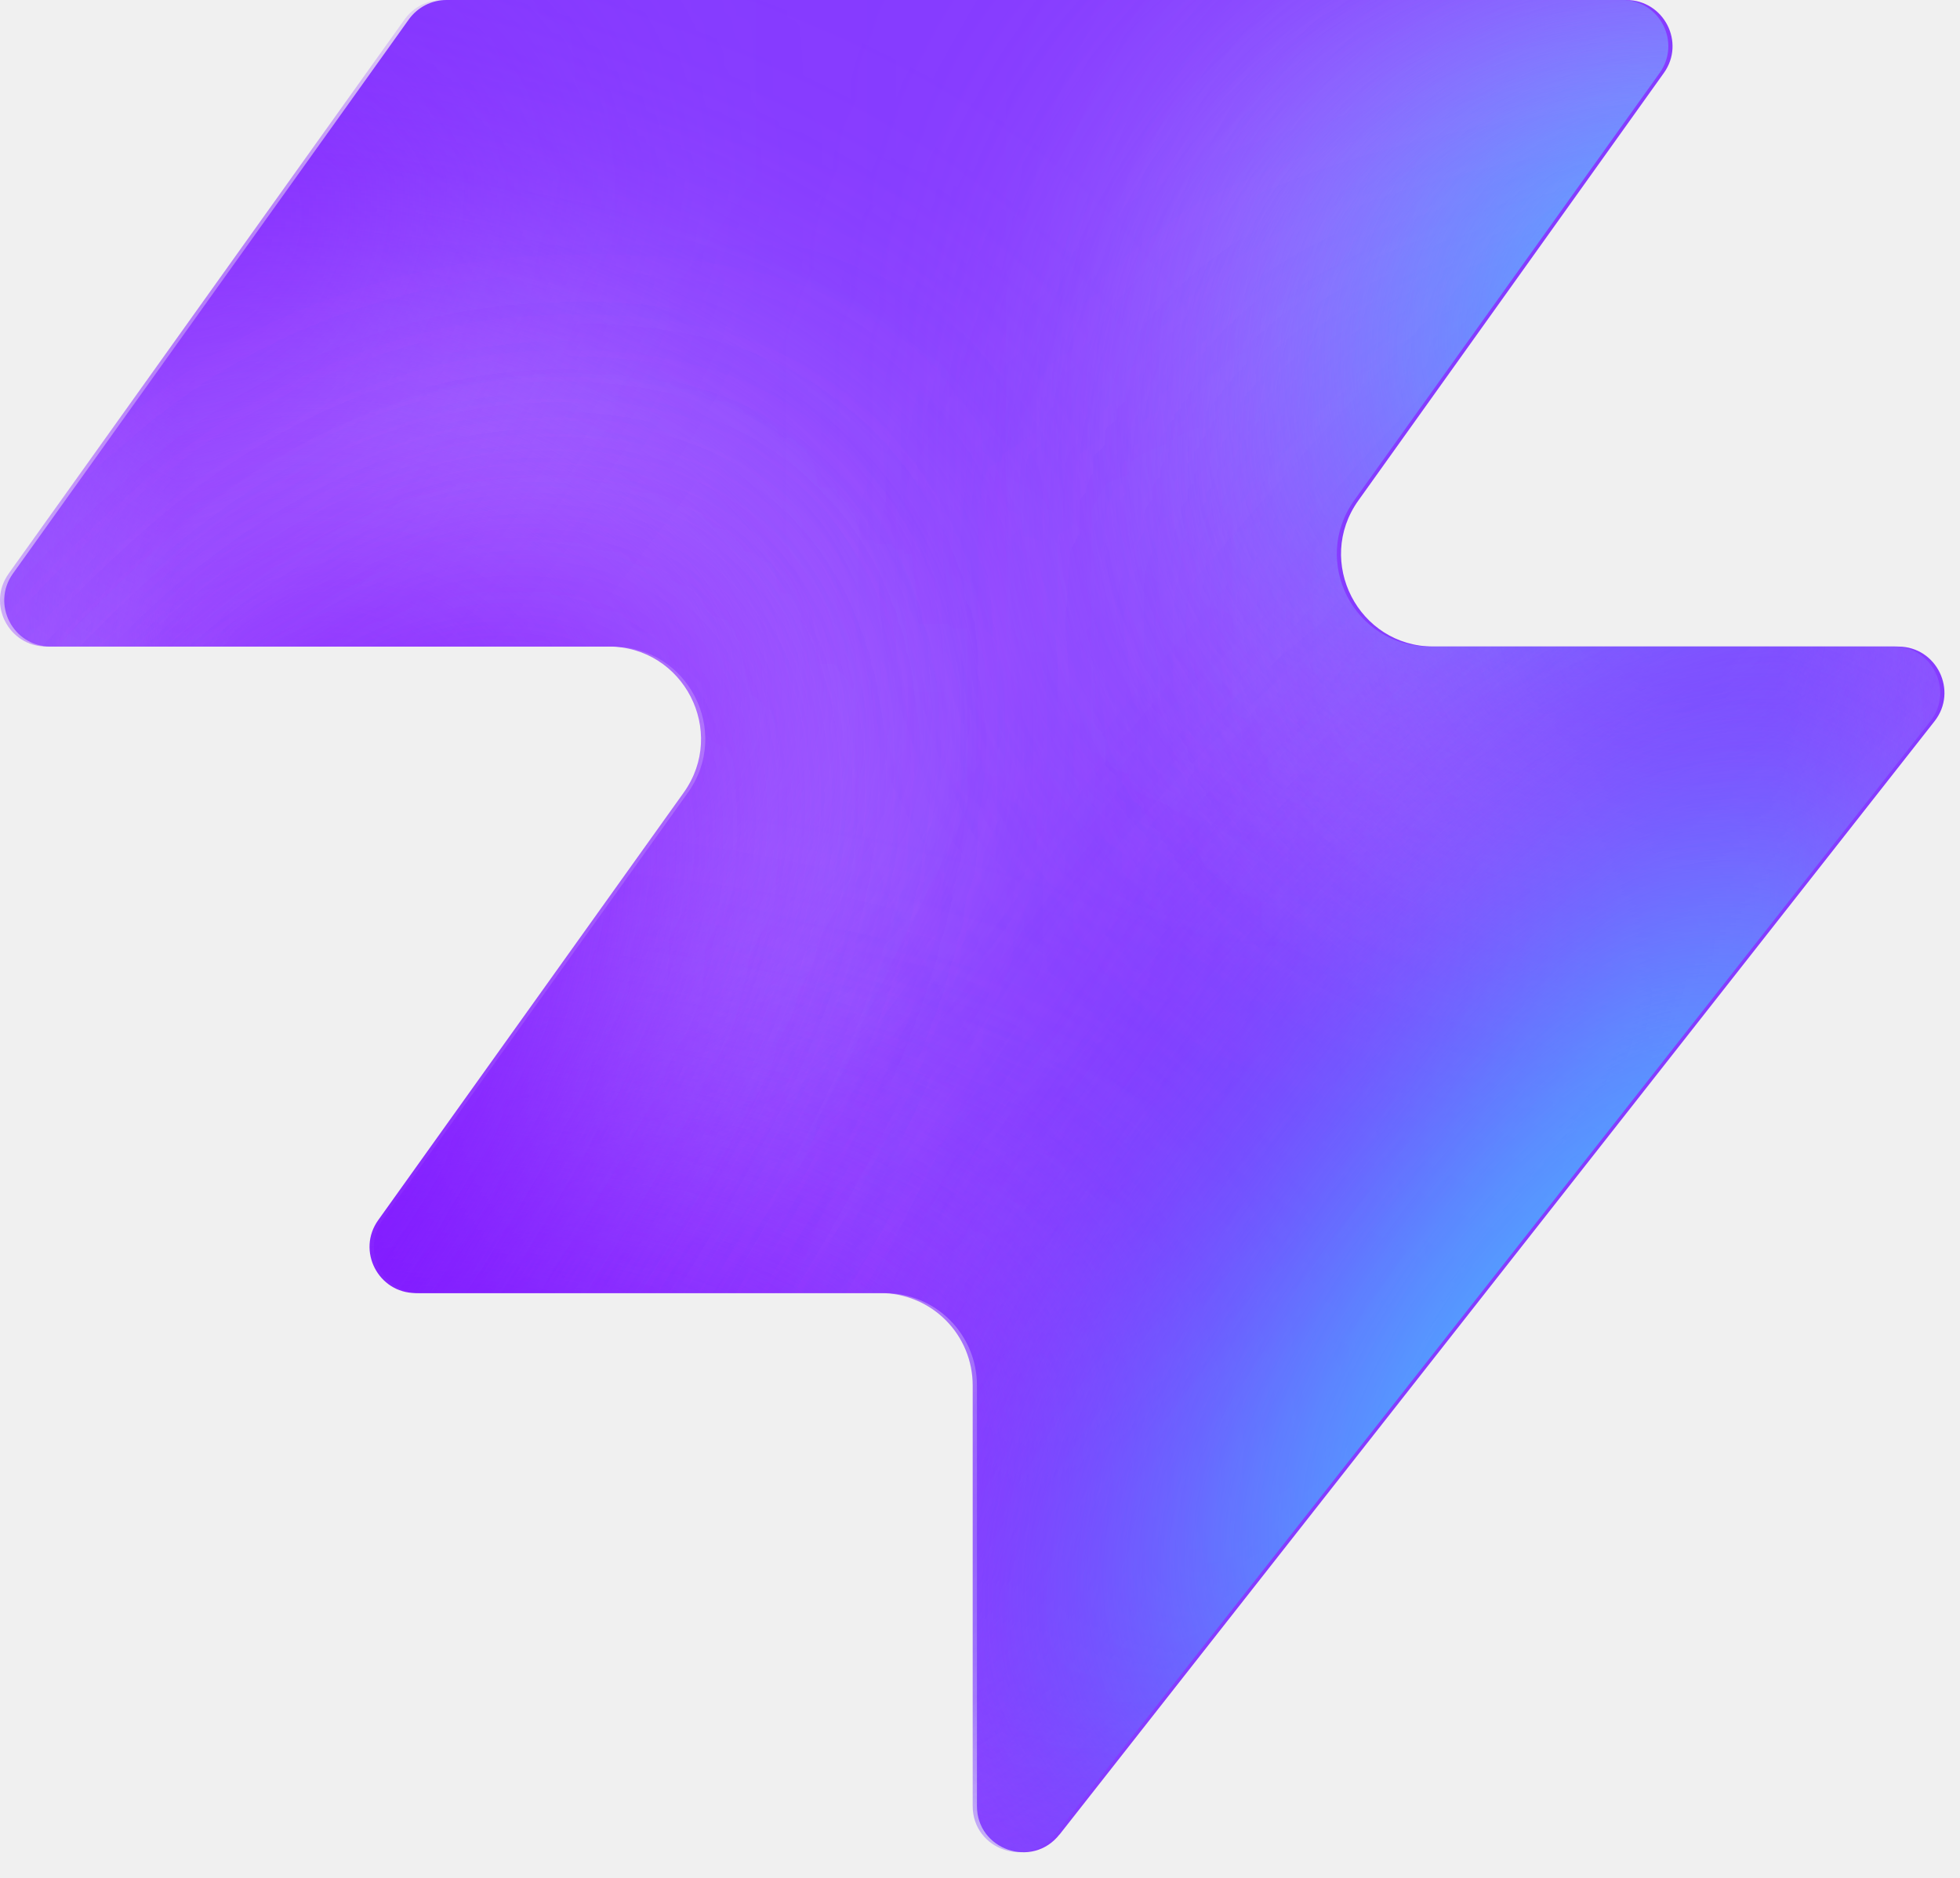
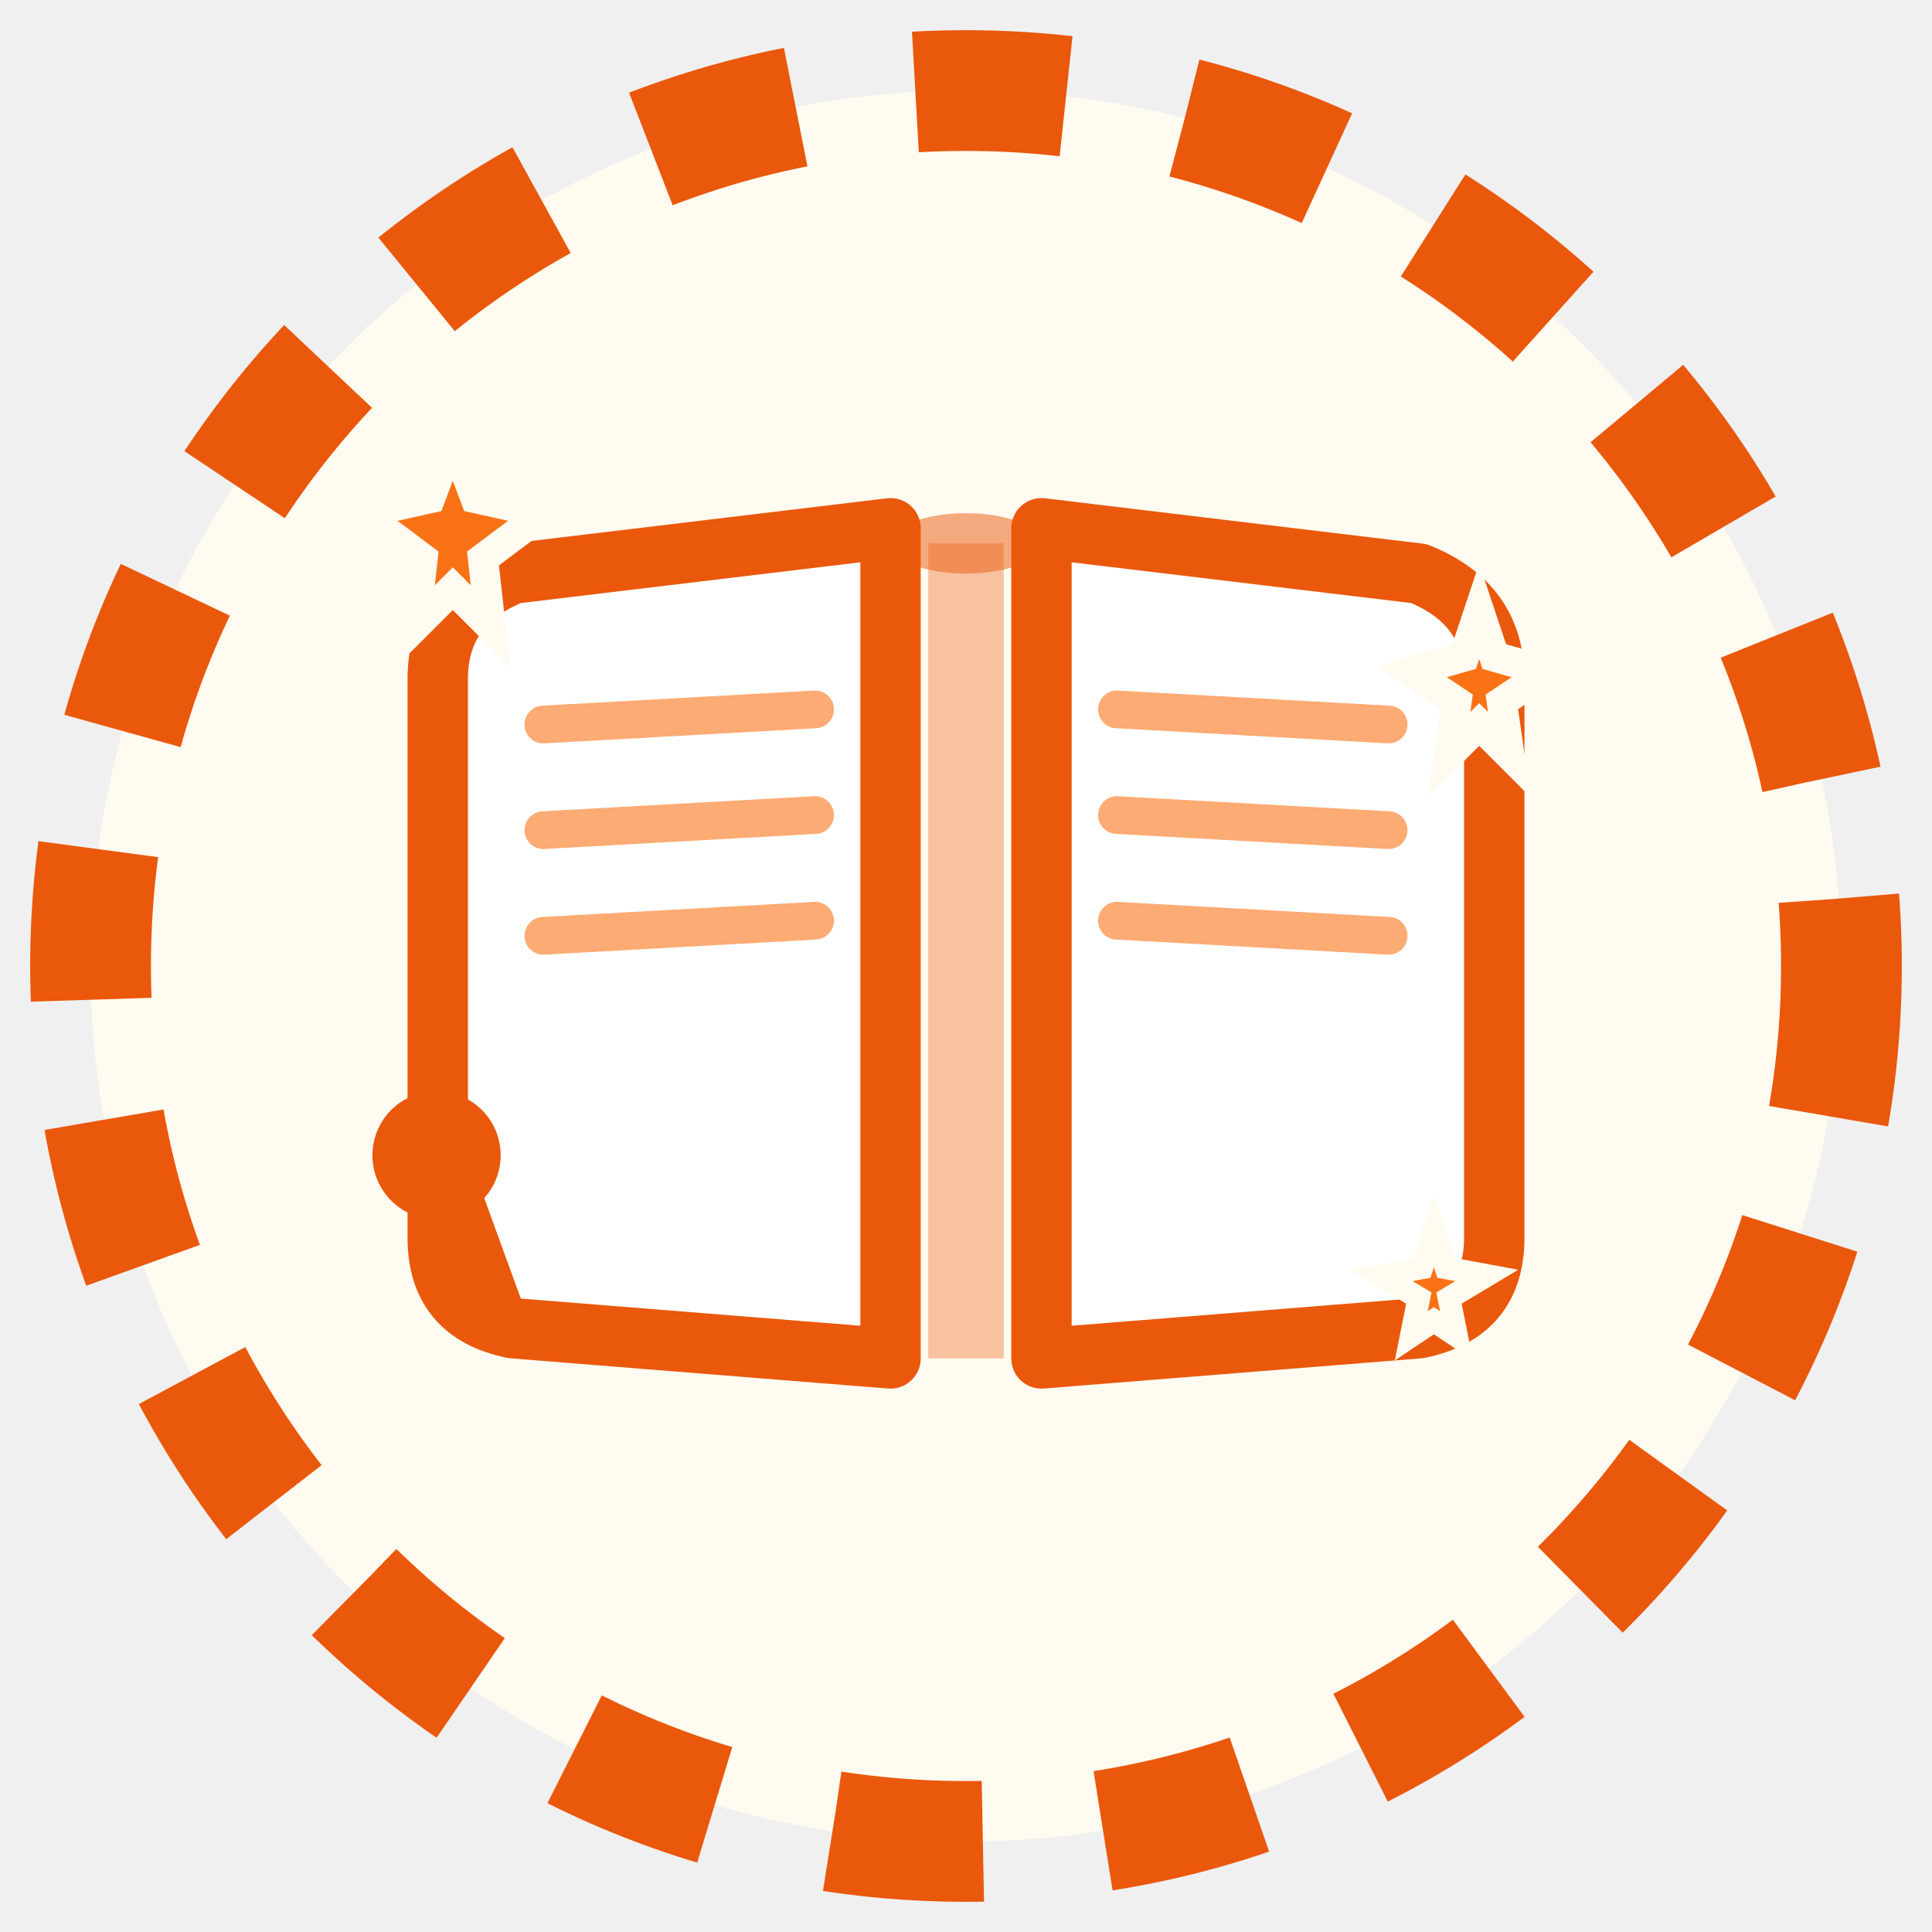
- <svg xmlns="http://www.w3.org/2000/svg" width="48" height="46" fill="none" viewBox="0 0 48 46">
-   <path fill="#863bff" d="M25.946 44.938c-.664.845-2.021.375-2.021-.698V33.937a2.26 2.26 0 0 0-2.262-2.262H10.287c-.92 0-1.456-1.04-.92-1.788l7.48-10.471c1.07-1.497 0-3.578-1.842-3.578H1.237c-.92 0-1.456-1.04-.92-1.788L10.013.474c.214-.297.556-.474.92-.474h28.894c.92 0 1.456 1.04.92 1.788l-7.48 10.471c-1.07 1.498 0 3.579 1.842 3.579h11.377c.943 0 1.473 1.088.89 1.83L25.947 44.94z" style="fill:#863bff;fill:color(display-p3 .525 .23 1);fill-opacity:1" />
-   <mask id="a" width="48" height="46" x="0" y="0" maskUnits="userSpaceOnUse" style="mask-type:alpha">
-     <path fill="#000" d="M25.842 44.938c-.664.844-2.021.375-2.021-.698V33.937a2.26 2.26 0 0 0-2.262-2.262H10.183c-.92 0-1.456-1.04-.92-1.788l7.48-10.471c1.07-1.498 0-3.579-1.842-3.579H1.133c-.92 0-1.456-1.04-.92-1.787L9.91.473c.214-.297.556-.474.92-.474h28.894c.92 0 1.456 1.04.92 1.788l-7.48 10.471c-1.07 1.498 0 3.578 1.842 3.578h11.377c.943 0 1.473 1.088.89 1.832L25.843 44.94z" style="fill:#000;fill-opacity:1" />
-   </mask>
-   <g mask="url(#a)">
-     <g filter="url(#b)">
-       <ellipse cx="5.508" cy="14.704" fill="#ede6ff" rx="5.508" ry="14.704" style="fill:#ede6ff;fill:color(display-p3 .927 .903 1);fill-opacity:1" transform="matrix(.00324 1 1 -.00324 -4.47 31.516)" />
-     </g>
-     <g filter="url(#c)">
-       <ellipse cx="10.399" cy="29.851" fill="#ede6ff" rx="10.399" ry="29.851" style="fill:#ede6ff;fill:color(display-p3 .927 .903 1);fill-opacity:1" transform="matrix(.00324 1 1 -.00324 -39.328 7.883)" />
-     </g>
-     <g filter="url(#d)">
-       <ellipse cx="5.508" cy="30.487" fill="#7e14ff" rx="5.508" ry="30.487" style="fill:#7e14ff;fill:color(display-p3 .492 .077 1);fill-opacity:1" transform="rotate(89.814 -25.913 -14.639)scale(1 -1)" />
-     </g>
-     <g filter="url(#e)">
-       <ellipse cx="5.508" cy="30.599" fill="#7e14ff" rx="5.508" ry="30.599" style="fill:#7e14ff;fill:color(display-p3 .492 .077 1);fill-opacity:1" transform="rotate(89.814 -32.644 -3.334)scale(1 -1)" />
-     </g>
-     <g filter="url(#f)">
-       <ellipse cx="5.508" cy="30.599" fill="#7e14ff" rx="5.508" ry="30.599" style="fill:#7e14ff;fill:color(display-p3 .492 .077 1);fill-opacity:1" transform="matrix(.00324 1 1 -.00324 -34.34 30.47)" />
-     </g>
-     <g filter="url(#g)">
-       <ellipse cx="14.072" cy="22.078" fill="#ede6ff" rx="14.072" ry="22.078" style="fill:#ede6ff;fill:color(display-p3 .927 .903 1);fill-opacity:1" transform="rotate(93.35 24.506 48.493)scale(-1 1)" />
-     </g>
-     <g filter="url(#h)">
-       <ellipse cx="3.47" cy="21.501" fill="#7e14ff" rx="3.47" ry="21.501" style="fill:#7e14ff;fill:color(display-p3 .492 .077 1);fill-opacity:1" transform="rotate(89.009 28.708 47.59)scale(-1 1)" />
-     </g>
-     <g filter="url(#i)">
-       <ellipse cx="3.47" cy="21.501" fill="#7e14ff" rx="3.47" ry="21.501" style="fill:#7e14ff;fill:color(display-p3 .492 .077 1);fill-opacity:1" transform="rotate(89.009 28.708 47.59)scale(-1 1)" />
-     </g>
-     <g filter="url(#j)">
-       <ellipse cx=".387" cy="8.972" fill="#7e14ff" rx="4.407" ry="29.108" style="fill:#7e14ff;fill:color(display-p3 .492 .077 1);fill-opacity:1" transform="rotate(39.51 .387 8.972)" />
-     </g>
-     <g filter="url(#k)">
-       <ellipse cx="47.523" cy="-6.092" fill="#7e14ff" rx="4.407" ry="29.108" style="fill:#7e14ff;fill:color(display-p3 .492 .077 1);fill-opacity:1" transform="rotate(37.892 47.523 -6.092)" />
-     </g>
-     <g filter="url(#l)">
-       <ellipse cx="41.412" cy="6.333" fill="#47bfff" rx="5.971" ry="9.665" style="fill:#47bfff;fill:color(display-p3 .28 .748 1);fill-opacity:1" transform="rotate(37.892 41.412 6.333)" />
-     </g>
-     <g filter="url(#m)">
-       <ellipse cx="-1.879" cy="38.332" fill="#7e14ff" rx="4.407" ry="29.108" style="fill:#7e14ff;fill:color(display-p3 .492 .077 1);fill-opacity:1" transform="rotate(37.892 -1.88 38.332)" />
-     </g>
-     <g filter="url(#n)">
-       <ellipse cx="-1.879" cy="38.332" fill="#7e14ff" rx="4.407" ry="29.108" style="fill:#7e14ff;fill:color(display-p3 .492 .077 1);fill-opacity:1" transform="rotate(37.892 -1.88 38.332)" />
-     </g>
-     <g filter="url(#o)">
-       <ellipse cx="35.651" cy="29.907" fill="#7e14ff" rx="4.407" ry="29.108" style="fill:#7e14ff;fill:color(display-p3 .492 .077 1);fill-opacity:1" transform="rotate(37.892 35.651 29.907)" />
-     </g>
-     <g filter="url(#p)">
-       <ellipse cx="38.418" cy="32.4" fill="#47bfff" rx="5.971" ry="15.297" style="fill:#47bfff;fill:color(display-p3 .28 .748 1);fill-opacity:1" transform="rotate(37.892 38.418 32.4)" />
-     </g>
+ <svg xmlns="http://www.w3.org/2000/svg" width="128" height="128" viewBox="0 0 128 128" fill="none">
+   <circle cx="64" cy="64" r="58" fill="#FFFBF0" stroke="#EA580C" stroke-width="8" stroke-dasharray="10,8" />
+   <g transform="translate(64, 70)">
+     <path d="M -35 -25 Q -35 -30, -30 -32 L -5 -35 L -5 20 L -30 18 Q -35 17, -35 12 Z" fill="#FFF" stroke="#EA580C" stroke-width="4" stroke-linejoin="round" />
+     <path d="M 5 -35 L 30 -32 Q 35 -30, 35 -25 L 35 12 Q 35 17, 30 18 L 5 20 Z" fill="#FFF" stroke="#EA580C" stroke-width="4" stroke-linejoin="round" />
+     <ellipse cx="0" cy="-34" rx="5" ry="2" fill="#EA580C" opacity="0.5" />
+     <rect x="-2.5" y="-34" width="5" height="54" fill="#EA580C" opacity="0.35" />
+     <line x1="-28" y1="-22" x2="-10" y2="-23" stroke="#F97316" stroke-width="2.5" stroke-linecap="round" opacity="0.6" />
+     <line x1="-28" y1="-15" x2="-10" y2="-16" stroke="#F97316" stroke-width="2.5" stroke-linecap="round" opacity="0.6" />
+     <line x1="-28" y1="-8" x2="-10" y2="-9" stroke="#F97316" stroke-width="2.5" stroke-linecap="round" opacity="0.6" />
+     <line x1="10" y1="-23" x2="28" y2="-22" stroke="#F97316" stroke-width="2.5" stroke-linecap="round" opacity="0.6" />
+     <line x1="10" y1="-16" x2="28" y2="-15" stroke="#F97316" stroke-width="2.5" stroke-linecap="round" opacity="0.6" />
+     <line x1="10" y1="-9" x2="28" y2="-8" stroke="#F97316" stroke-width="2.5" stroke-linecap="round" opacity="0.6" />
  </g>
-   <defs>
-     <filter id="b" width="60.045" height="41.654" x="-19.77" y="16.149" color-interpolation-filters="sRGB" filterUnits="userSpaceOnUse">
-       <feFlood flood-opacity="0" result="BackgroundImageFix" />
-       <feBlend in="SourceGraphic" in2="BackgroundImageFix" result="shape" />
-       <feGaussianBlur result="effect1_foregroundBlur_2002_17158" stdDeviation="7.659" />
-     </filter>
-     <filter id="c" width="90.34" height="51.437" x="-54.613" y="-7.533" color-interpolation-filters="sRGB" filterUnits="userSpaceOnUse">
-       <feFlood flood-opacity="0" result="BackgroundImageFix" />
-       <feBlend in="SourceGraphic" in2="BackgroundImageFix" result="shape" />
-       <feGaussianBlur result="effect1_foregroundBlur_2002_17158" stdDeviation="7.659" />
-     </filter>
-     <filter id="d" width="79.355" height="29.4" x="-49.64" y="2.03" color-interpolation-filters="sRGB" filterUnits="userSpaceOnUse">
-       <feFlood flood-opacity="0" result="BackgroundImageFix" />
-       <feBlend in="SourceGraphic" in2="BackgroundImageFix" result="shape" />
-       <feGaussianBlur result="effect1_foregroundBlur_2002_17158" stdDeviation="4.596" />
-     </filter>
-     <filter id="e" width="79.579" height="29.4" x="-45.045" y="20.029" color-interpolation-filters="sRGB" filterUnits="userSpaceOnUse">
-       <feFlood flood-opacity="0" result="BackgroundImageFix" />
-       <feBlend in="SourceGraphic" in2="BackgroundImageFix" result="shape" />
-       <feGaussianBlur result="effect1_foregroundBlur_2002_17158" stdDeviation="4.596" />
-     </filter>
-     <filter id="f" width="79.579" height="29.4" x="-43.513" y="21.178" color-interpolation-filters="sRGB" filterUnits="userSpaceOnUse">
-       <feFlood flood-opacity="0" result="BackgroundImageFix" />
-       <feBlend in="SourceGraphic" in2="BackgroundImageFix" result="shape" />
-       <feGaussianBlur result="effect1_foregroundBlur_2002_17158" stdDeviation="4.596" />
-     </filter>
-     <filter id="g" width="74.749" height="58.852" x="15.756" y="-17.901" color-interpolation-filters="sRGB" filterUnits="userSpaceOnUse">
-       <feFlood flood-opacity="0" result="BackgroundImageFix" />
-       <feBlend in="SourceGraphic" in2="BackgroundImageFix" result="shape" />
-       <feGaussianBlur result="effect1_foregroundBlur_2002_17158" stdDeviation="7.659" />
-     </filter>
-     <filter id="h" width="61.377" height="25.362" x="23.548" y="2.284" color-interpolation-filters="sRGB" filterUnits="userSpaceOnUse">
-       <feFlood flood-opacity="0" result="BackgroundImageFix" />
-       <feBlend in="SourceGraphic" in2="BackgroundImageFix" result="shape" />
-       <feGaussianBlur result="effect1_foregroundBlur_2002_17158" stdDeviation="4.596" />
-     </filter>
-     <filter id="i" width="61.377" height="25.362" x="23.548" y="2.284" color-interpolation-filters="sRGB" filterUnits="userSpaceOnUse">
-       <feFlood flood-opacity="0" result="BackgroundImageFix" />
-       <feBlend in="SourceGraphic" in2="BackgroundImageFix" result="shape" />
-       <feGaussianBlur result="effect1_foregroundBlur_2002_17158" stdDeviation="4.596" />
-     </filter>
-     <filter id="j" width="56.045" height="63.649" x="-27.636" y="-22.853" color-interpolation-filters="sRGB" filterUnits="userSpaceOnUse">
-       <feFlood flood-opacity="0" result="BackgroundImageFix" />
-       <feBlend in="SourceGraphic" in2="BackgroundImageFix" result="shape" />
-       <feGaussianBlur result="effect1_foregroundBlur_2002_17158" stdDeviation="4.596" />
-     </filter>
-     <filter id="k" width="54.814" height="64.646" x="20.116" y="-38.415" color-interpolation-filters="sRGB" filterUnits="userSpaceOnUse">
-       <feFlood flood-opacity="0" result="BackgroundImageFix" />
-       <feBlend in="SourceGraphic" in2="BackgroundImageFix" result="shape" />
-       <feGaussianBlur result="effect1_foregroundBlur_2002_17158" stdDeviation="4.596" />
-     </filter>
-     <filter id="l" width="33.541" height="35.313" x="24.641" y="-11.323" color-interpolation-filters="sRGB" filterUnits="userSpaceOnUse">
-       <feFlood flood-opacity="0" result="BackgroundImageFix" />
-       <feBlend in="SourceGraphic" in2="BackgroundImageFix" result="shape" />
-       <feGaussianBlur result="effect1_foregroundBlur_2002_17158" stdDeviation="4.596" />
-     </filter>
-     <filter id="m" width="54.814" height="64.646" x="-29.286" y="6.009" color-interpolation-filters="sRGB" filterUnits="userSpaceOnUse">
-       <feFlood flood-opacity="0" result="BackgroundImageFix" />
-       <feBlend in="SourceGraphic" in2="BackgroundImageFix" result="shape" />
-       <feGaussianBlur result="effect1_foregroundBlur_2002_17158" stdDeviation="4.596" />
-     </filter>
-     <filter id="n" width="54.814" height="64.646" x="-29.286" y="6.009" color-interpolation-filters="sRGB" filterUnits="userSpaceOnUse">
-       <feFlood flood-opacity="0" result="BackgroundImageFix" />
-       <feBlend in="SourceGraphic" in2="BackgroundImageFix" result="shape" />
-       <feGaussianBlur result="effect1_foregroundBlur_2002_17158" stdDeviation="4.596" />
-     </filter>
-     <filter id="o" width="54.814" height="64.646" x="8.244" y="-2.416" color-interpolation-filters="sRGB" filterUnits="userSpaceOnUse">
-       <feFlood flood-opacity="0" result="BackgroundImageFix" />
-       <feBlend in="SourceGraphic" in2="BackgroundImageFix" result="shape" />
-       <feGaussianBlur result="effect1_foregroundBlur_2002_17158" stdDeviation="4.596" />
-     </filter>
-     <filter id="p" width="39.409" height="43.623" x="18.713" y="10.588" color-interpolation-filters="sRGB" filterUnits="userSpaceOnUse">
-       <feFlood flood-opacity="0" result="BackgroundImageFix" />
-       <feBlend in="SourceGraphic" in2="BackgroundImageFix" result="shape" />
-       <feGaussianBlur result="effect1_foregroundBlur_2002_17158" stdDeviation="4.596" />
-     </filter>
-   </defs>
+   <g transform="translate(30, 35)">
+     <path d="M 0 -6 L 1.5 -2 L 6 -1 L 2 2 L 2.5 6.5 L 0 4 L -2.5 6.5 L -2 2 L -6 -1 L -1.5 -2 Z" fill="#F97316" stroke="#FFFBF0" stroke-width="2" />
+   </g>
+   <g transform="translate(98, 45)">
+     <path d="M 0 -4.5 L 1 -1.5 L 4.5 -0.5 L 1.5 1.5 L 2 5 L 0 3 L -2 5 L -1.5 1.5 L -4.5 -0.5 L -1 -1.5 Z" fill="#F97316" stroke="#FFFBF0" stroke-width="2" />
+   </g>
+   <g transform="translate(95, 85)">
+     <path d="M 0 -3.5 L 0.8 -1 L 3.5 -0.5 L 1 1 L 1.5 3.5 L 0 2.5 L -1.5 3.5 L -1 1 L -3.5 -0.5 L -0.8 -1 Z" fill="#F97316" stroke="#FFFBF0" stroke-width="1.5" />
+   </g>
+   <g transform="translate(32, 85) rotate(-20)">
+     <rect x="-2" y="-8" width="4" height="12" rx="1" fill="#EA580C" />
+     <circle cx="0" cy="-9" r="3" fill="none" stroke="#EA580C" stroke-width="2.5" />
+   </g>
</svg>
